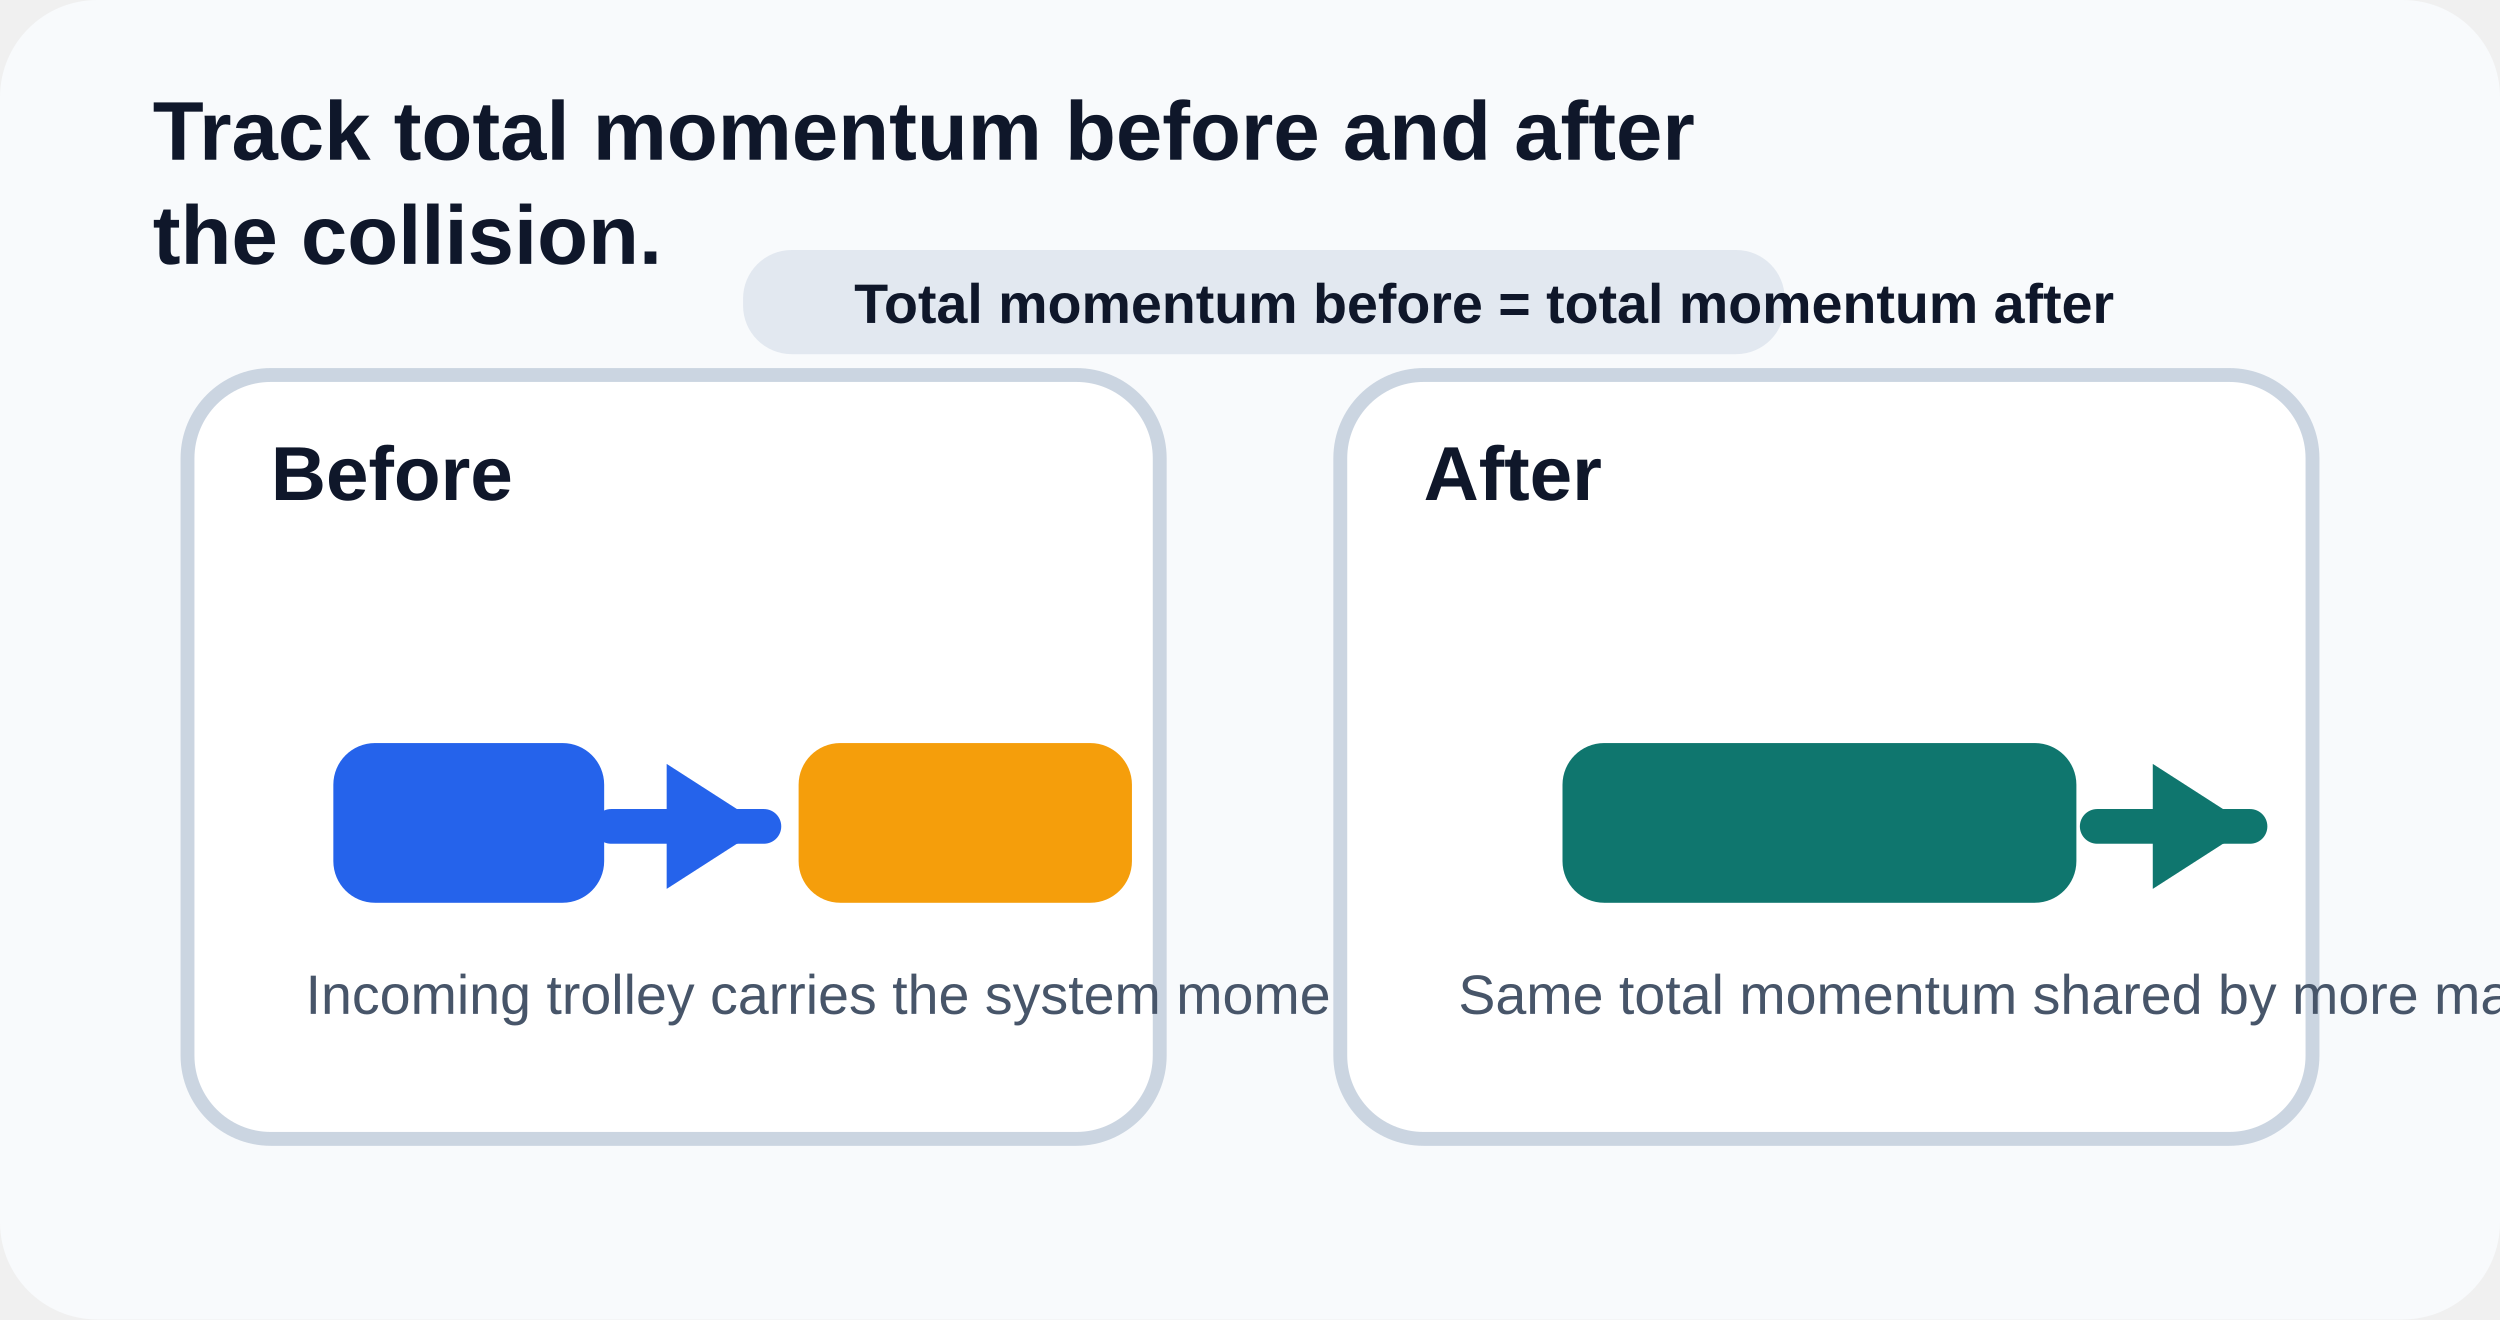
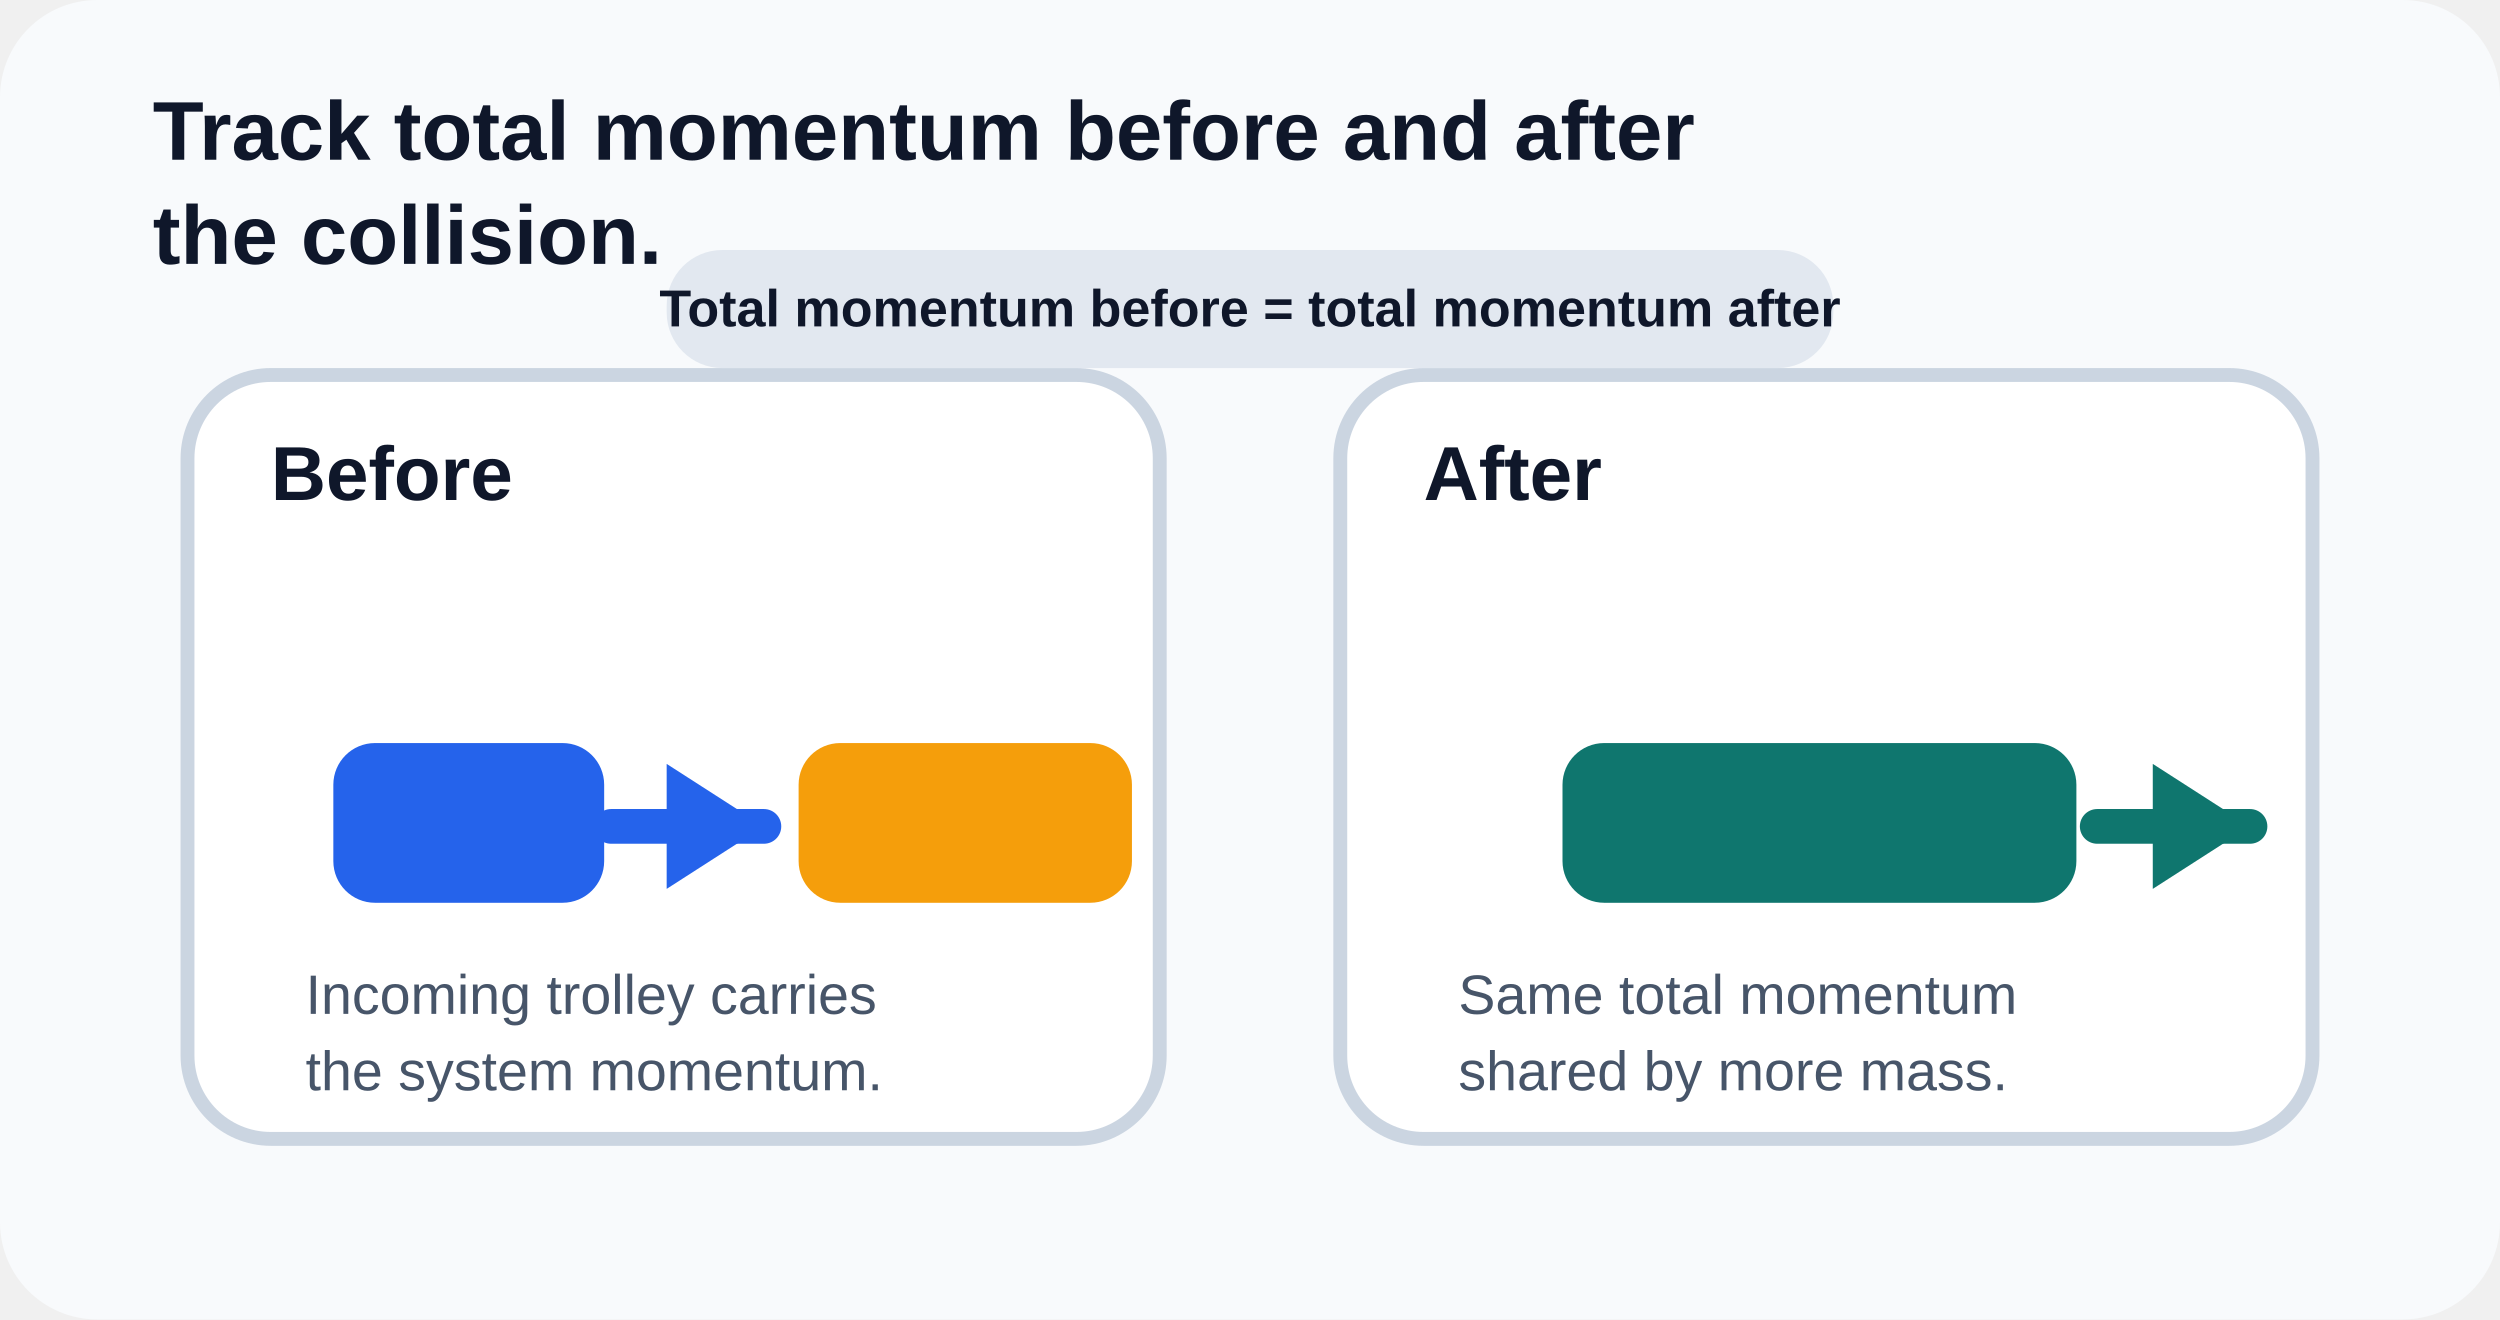
<svg xmlns="http://www.w3.org/2000/svg" viewBox="0 0 720 380" fill="none">
  <rect width="720" height="380" rx="28" fill="#F8FAFC" />
  <text x="44" y="46" fill="#0F172A" font-size="24" font-family="Arial, sans-serif" font-weight="700">Track total momentum before and after</text>
  <text x="44" y="76" fill="#0F172A" font-size="24" font-family="Arial, sans-serif" font-weight="700">the collision.</text>
  <rect x="54" y="108" width="280" height="220" rx="24" fill="#FFFFFF" stroke="#CBD5E1" stroke-width="4" />
  <text x="78" y="144" fill="#0F172A" font-size="22" font-family="Arial, sans-serif" font-weight="700">Before</text>
  <rect x="96" y="214" width="78" height="46" rx="12" fill="#2563EB" />
  <rect x="230" y="214" width="96" height="46" rx="12" fill="#F59E0B" />
  <line x1="176" y1="238" x2="220" y2="238" stroke="#2563EB" stroke-width="10" stroke-linecap="round" />
  <polygon points="220,238 192,220 192,256" fill="#2563EB" />
-   <text x="88" y="292" fill="#475569" font-size="16" font-family="Arial, sans-serif">Incoming trolley carries the system momentum.</text>
+   <text fill="#475569" font-size="16" font-family="Arial, sans-serif">
+     <tspan x="88" y="292">Incoming trolley carries</tspan>
+     <tspan x="88" y="314">the system momentum.</tspan>
+   </text>
  <rect x="386" y="108" width="280" height="220" rx="24" fill="#FFFFFF" stroke="#CBD5E1" stroke-width="4" />
  <text x="410" y="144" fill="#0F172A" font-size="22" font-family="Arial, sans-serif" font-weight="700">After</text>
  <rect x="450" y="214" width="148" height="46" rx="12" fill="#0F766E" />
  <line x1="604" y1="238" x2="648" y2="238" stroke="#0F766E" stroke-width="10" stroke-linecap="round" />
  <polygon points="648,238 620,220 620,256" fill="#0F766E" />
-   <text x="420" y="292" fill="#475569" font-size="16" font-family="Arial, sans-serif">Same total momentum shared by more mass.</text>
-   <rect x="214" y="72" width="300" height="30" rx="14" fill="#E2E8F0" />
-   <text x="246" y="93" fill="#0F172A" font-size="16" font-family="Arial, sans-serif" font-weight="700">Total momentum before = total momentum after</text>
+   <text fill="#475569" font-size="16" font-family="Arial, sans-serif">
+     <tspan x="420" y="292">Same total momentum</tspan>
+     <tspan x="420" y="314">shared by more mass.</tspan>
+   </text>
+   <rect x="192" y="72" width="336" height="34" rx="16" fill="#E2E8F0" />
+   <text x="360" y="94" fill="#0F172A" font-size="15" font-family="Arial, sans-serif" font-weight="700" text-anchor="middle">Total momentum before = total momentum after</text>
</svg>
